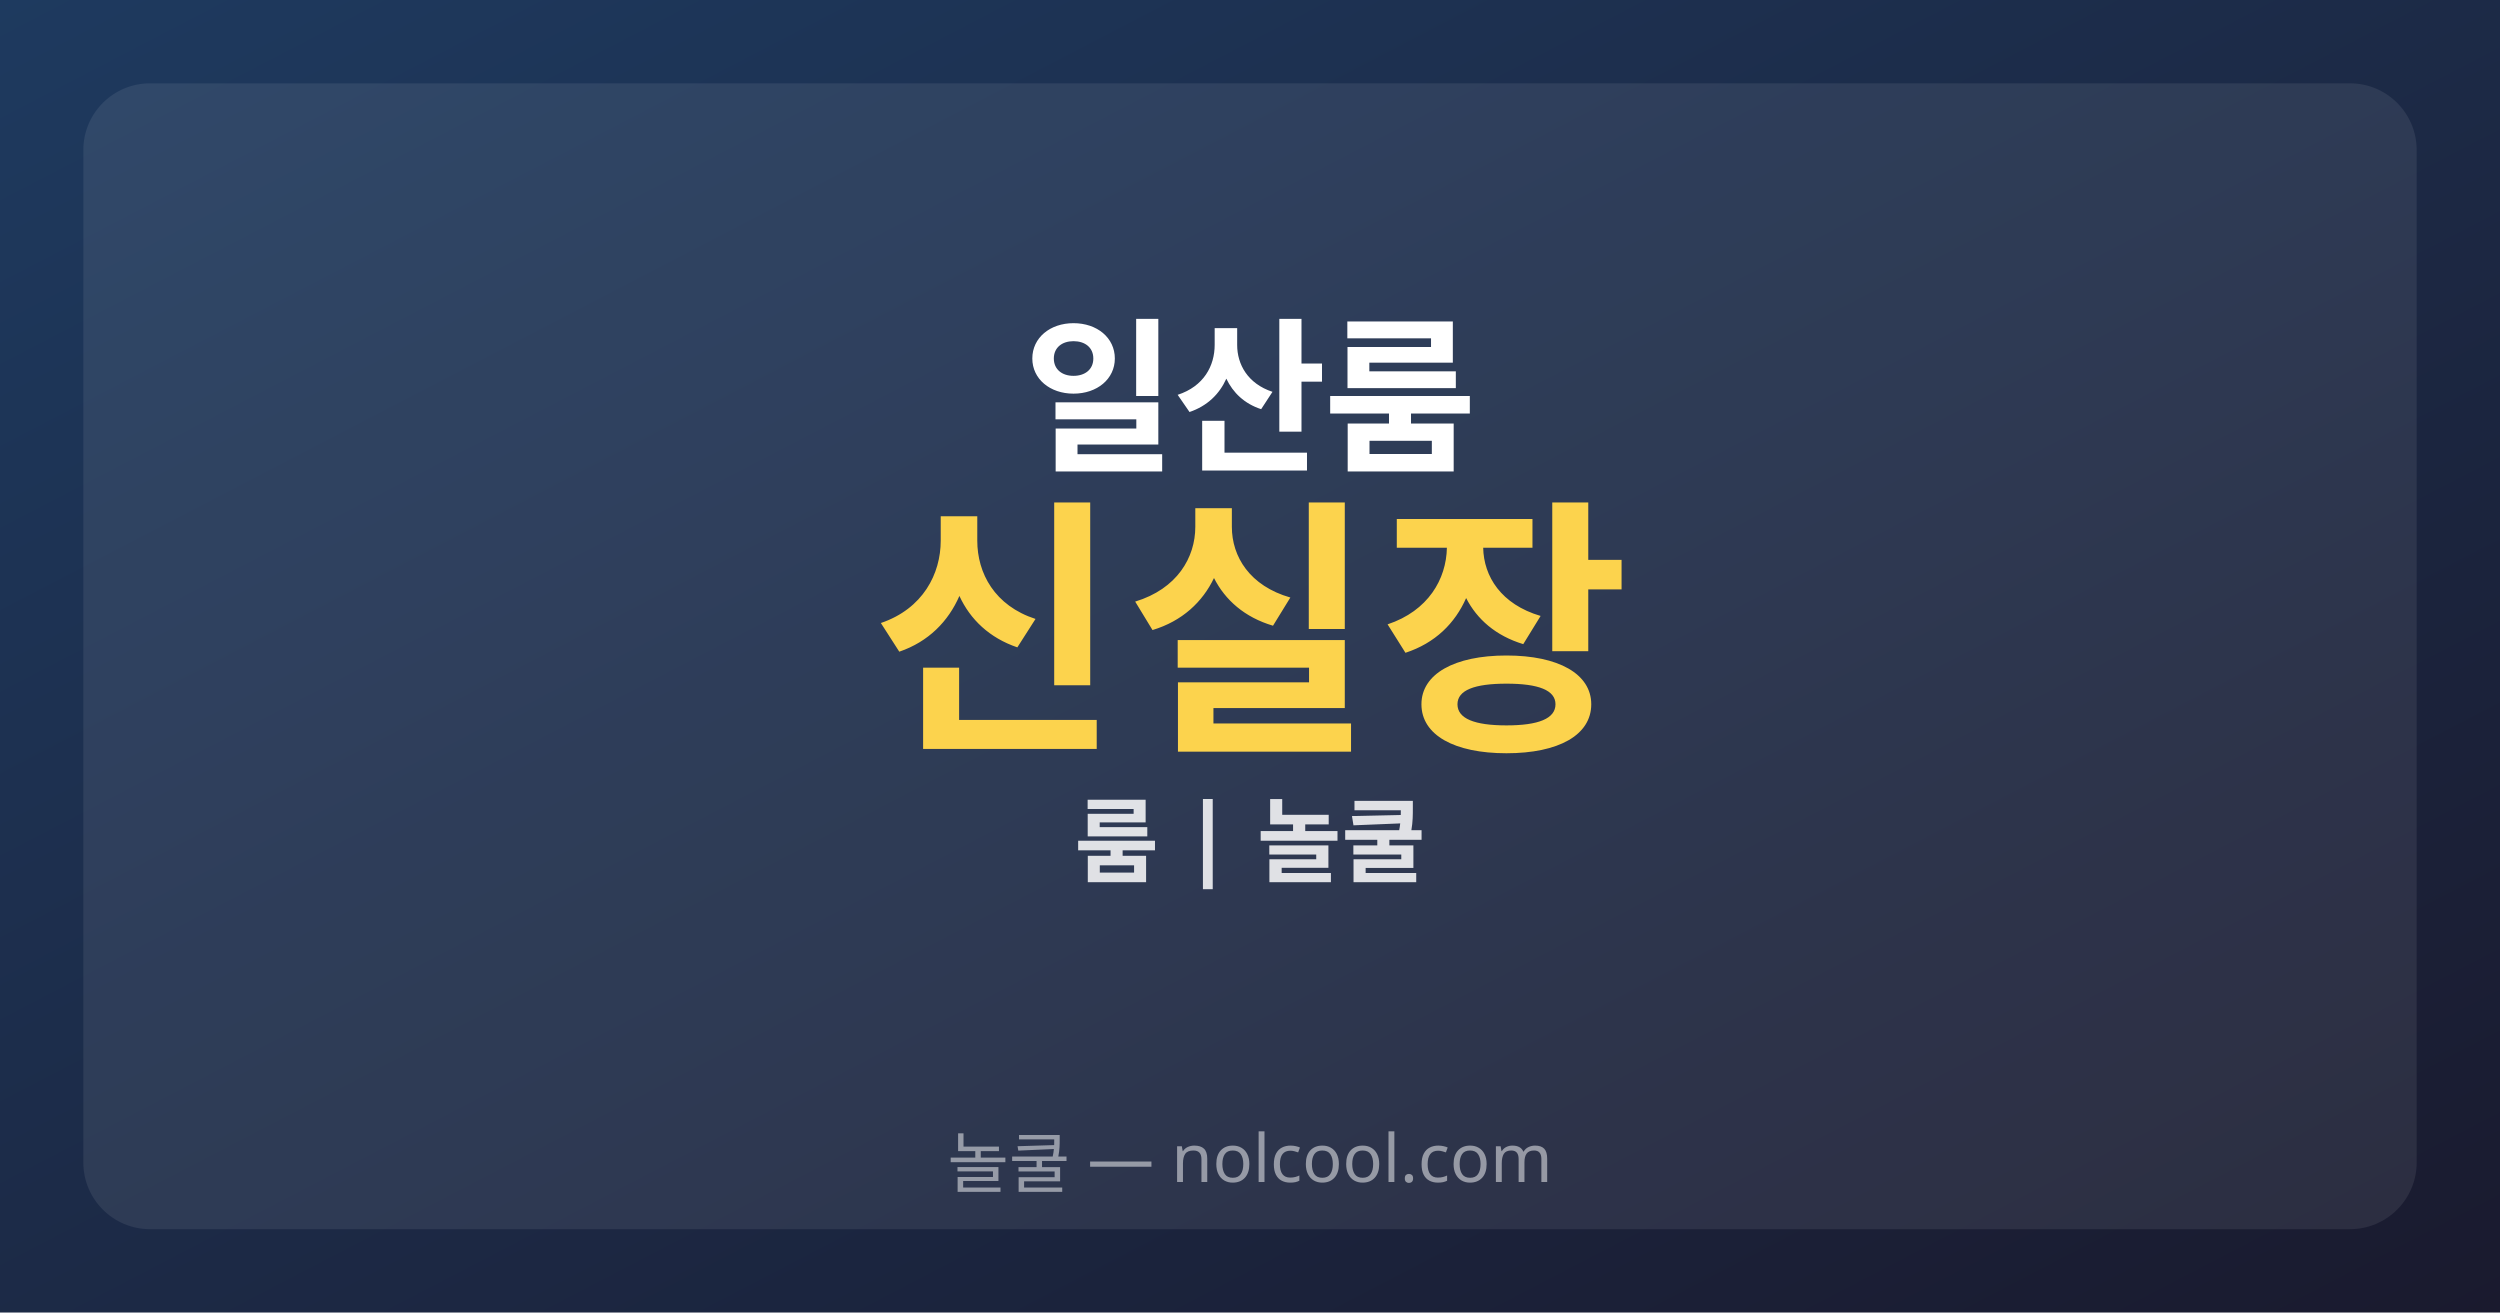
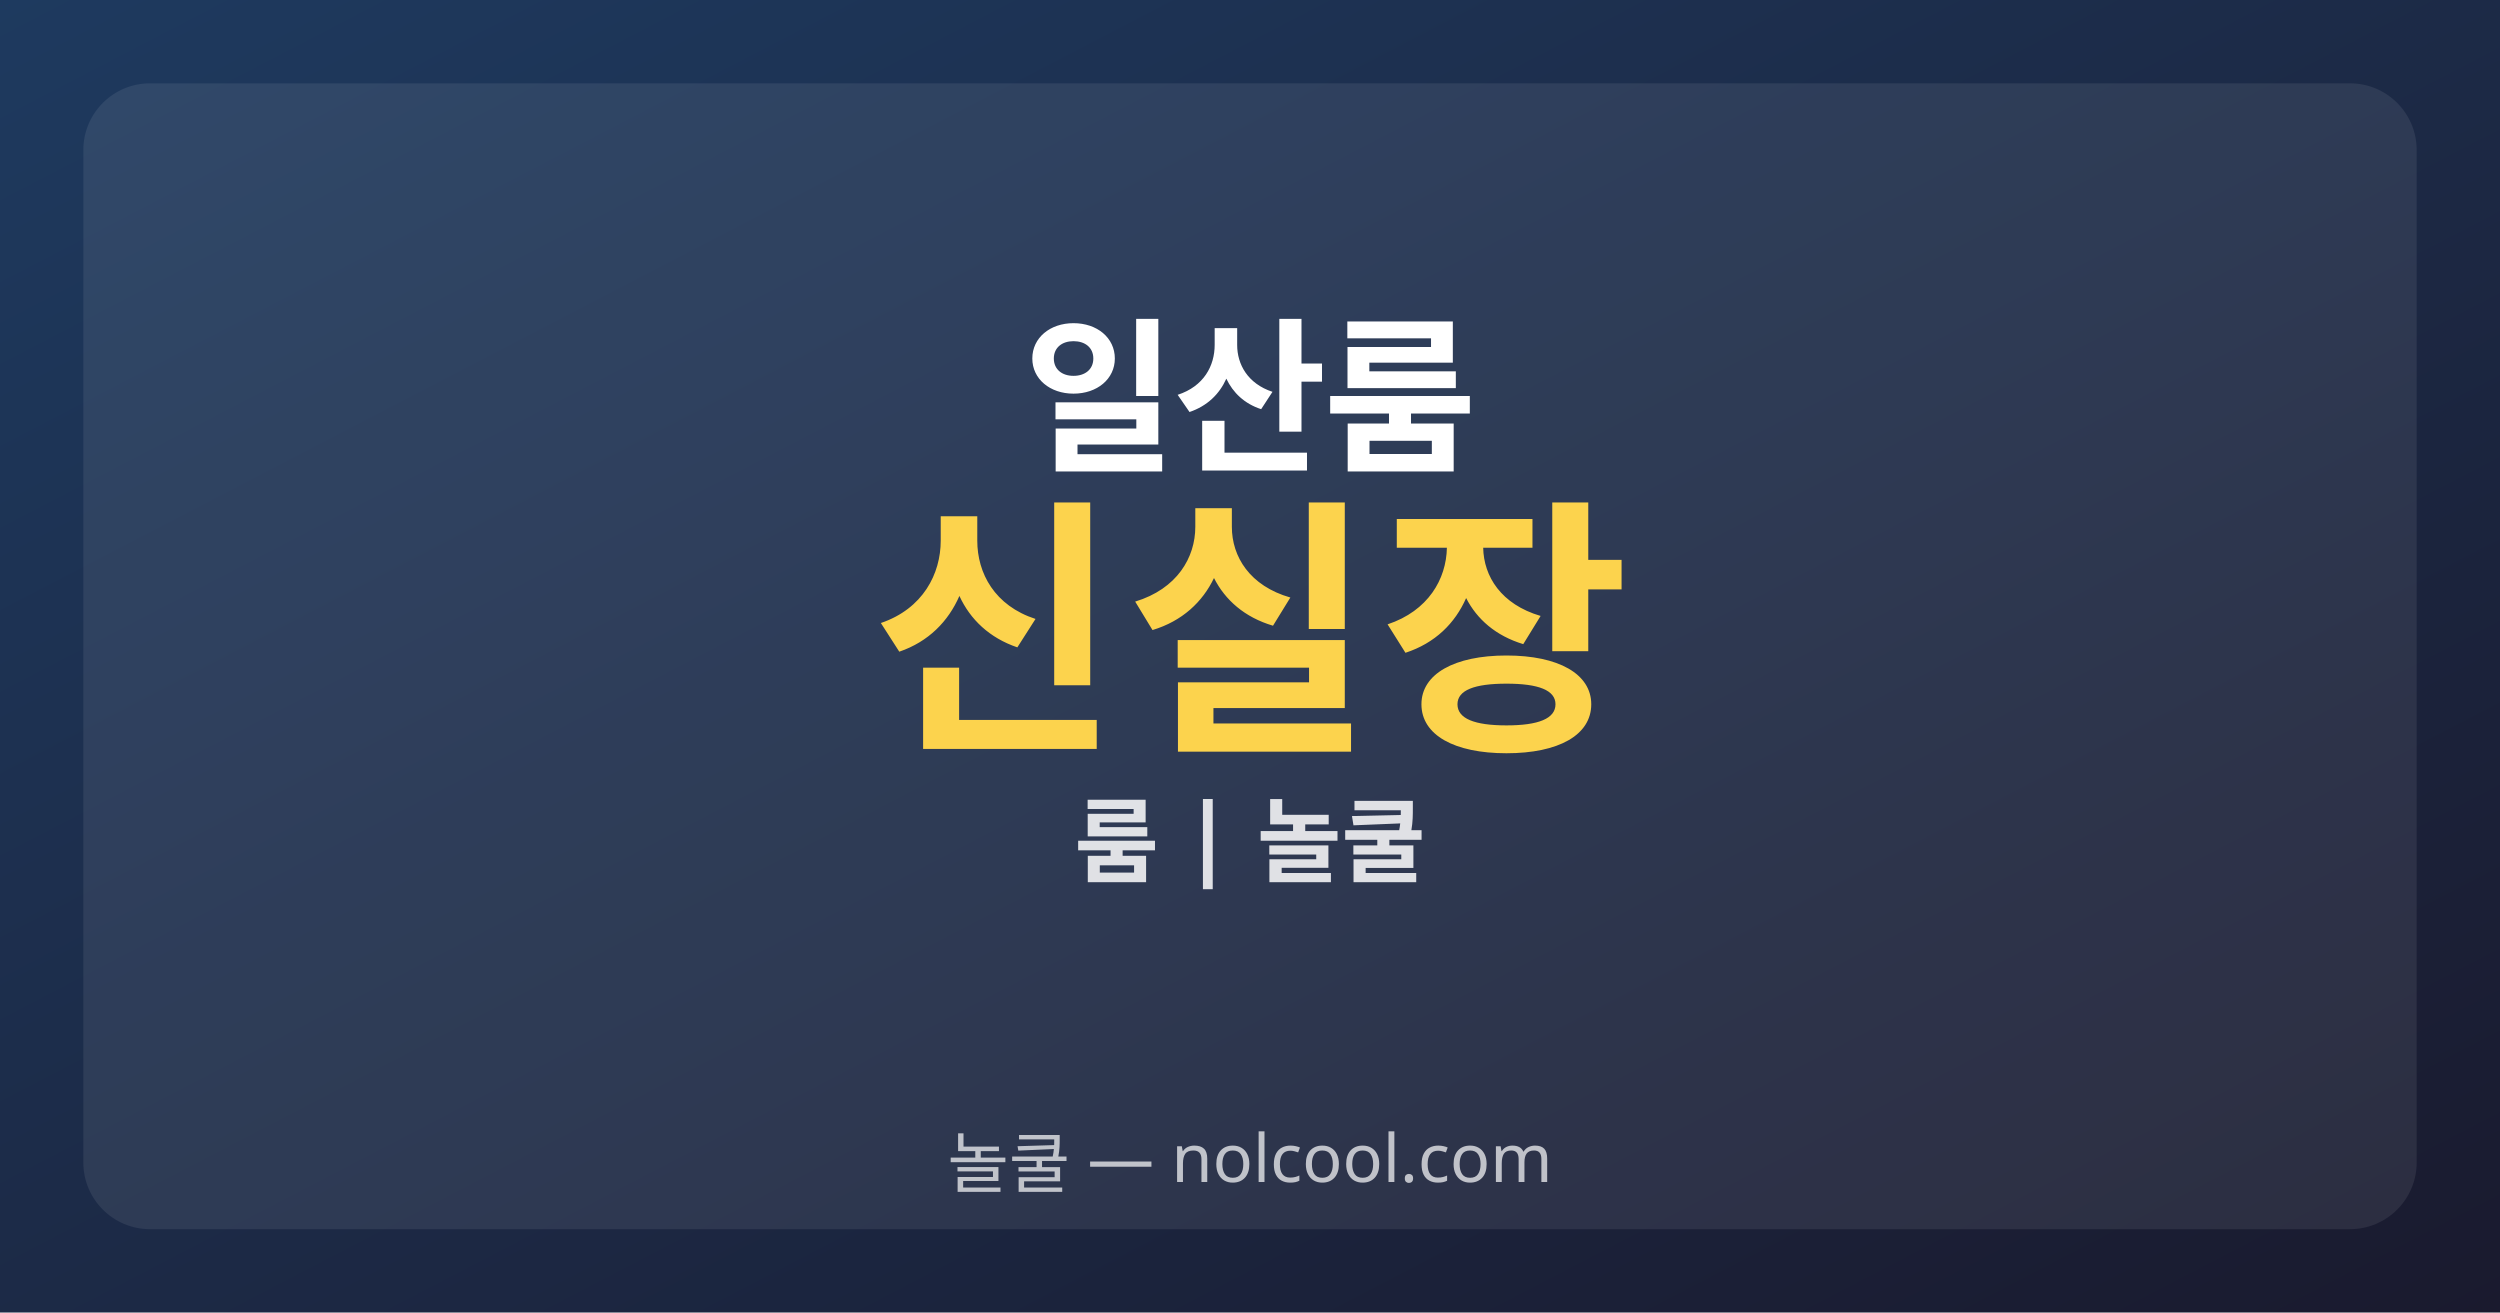
<svg xmlns="http://www.w3.org/2000/svg" width="1200" height="630" viewBox="0 0 1200 630">
  <defs>
    <linearGradient id="bg" x1="0%" y1="0%" x2="100%" y2="100%">
      <stop offset="0%" style="stop-color:#1E3A5F;stop-opacity:1" />
      <stop offset="100%" style="stop-color:#1a1a2e;stop-opacity:1" />
    </linearGradient>
  </defs>
  <rect width="1200" height="630" fill="url(#bg)" />
  <rect x="40" y="40" width="1120" height="550" rx="32" fill="rgba(255,255,255,0.08)" />
  <text x="600" y="220" text-anchor="middle" font-family="sans-serif" font-size="80" font-weight="900" fill="white" letter-spacing="-0.02em">일산룸</text>
  <text x="600" y="350" text-anchor="middle" font-family="sans-serif" font-size="130" font-weight="900" fill="#FCD34D" letter-spacing="0.02em">신실장</text>
  <text x="600" y="420" text-anchor="middle" font-family="sans-serif" font-size="44" font-weight="600" fill="rgba(255,255,255,0.85)">룸 | 놀쿨</text>
-   <text x="600" y="570" text-anchor="middle" font-family="sans-serif" font-size="32" font-weight="500" fill="rgba(255,255,255,0.5)">놀쿨 — nolcool.com</text>
+   <text x="600" y="570" text-anchor="middle" font-family="sans-serif" font-size="32" font-weight="500" fill="rgba(255,255,255,0.7)">놀쿨 — nolcool.com</text>
</svg>
